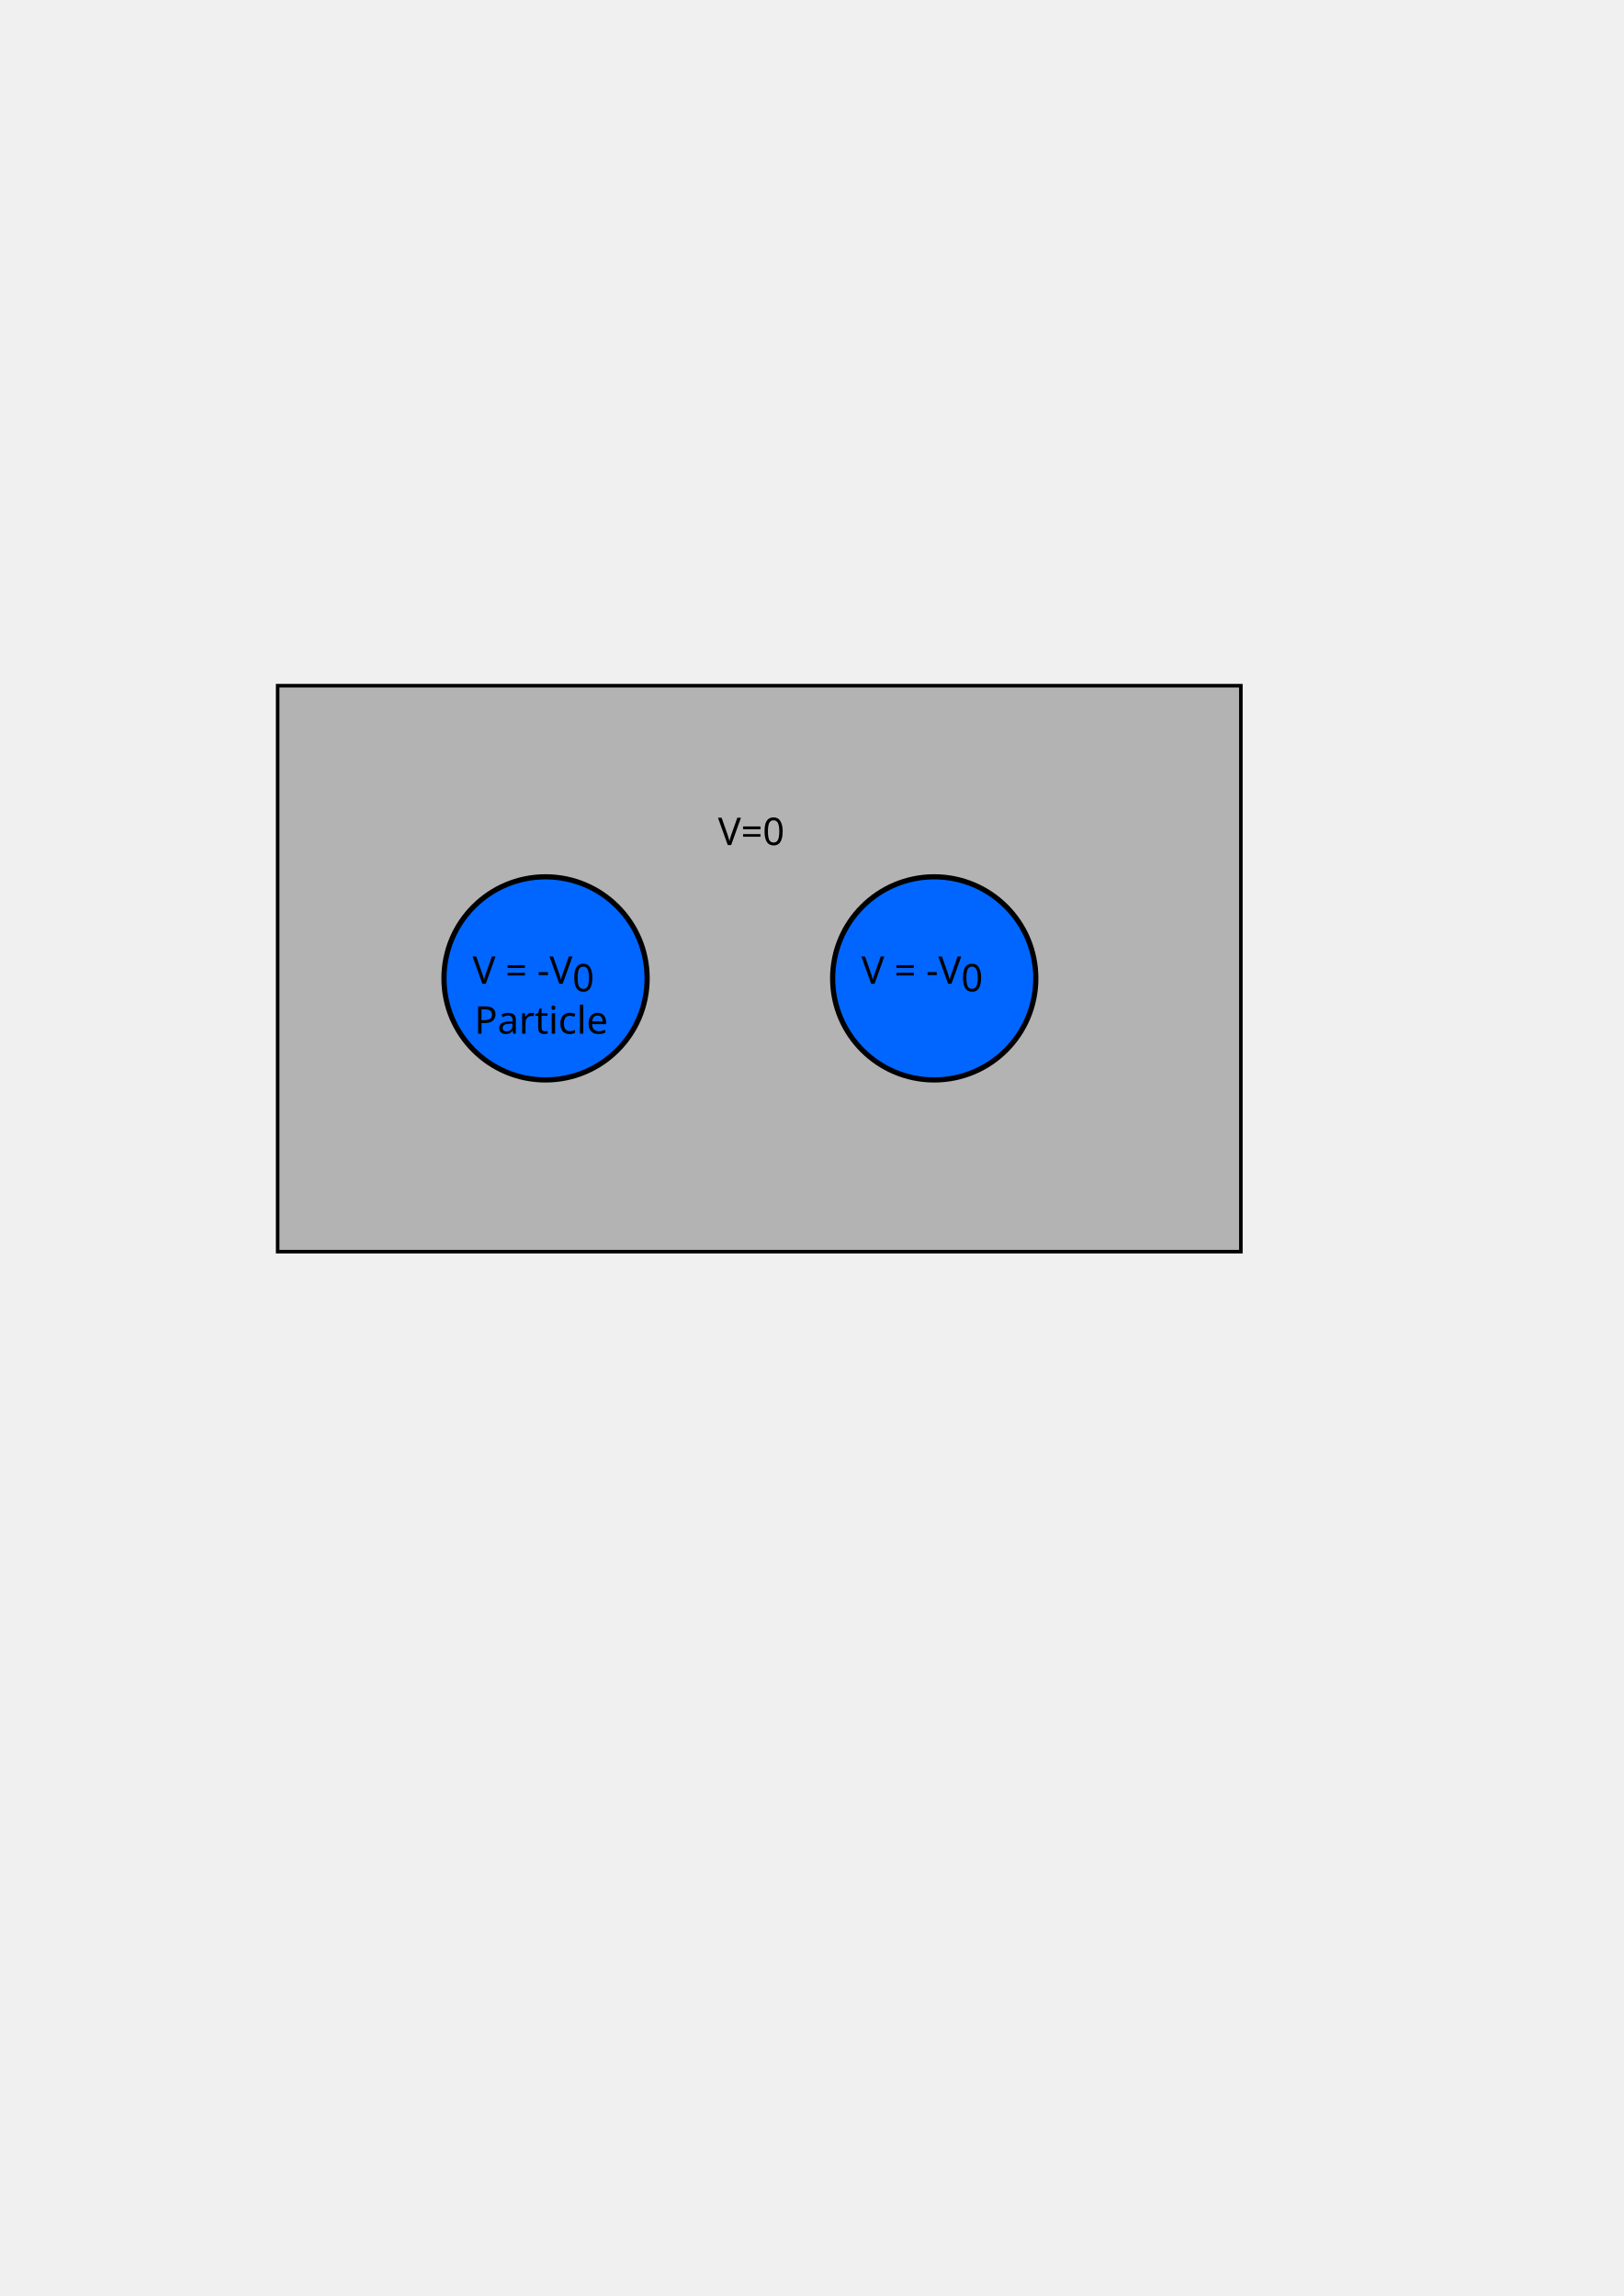
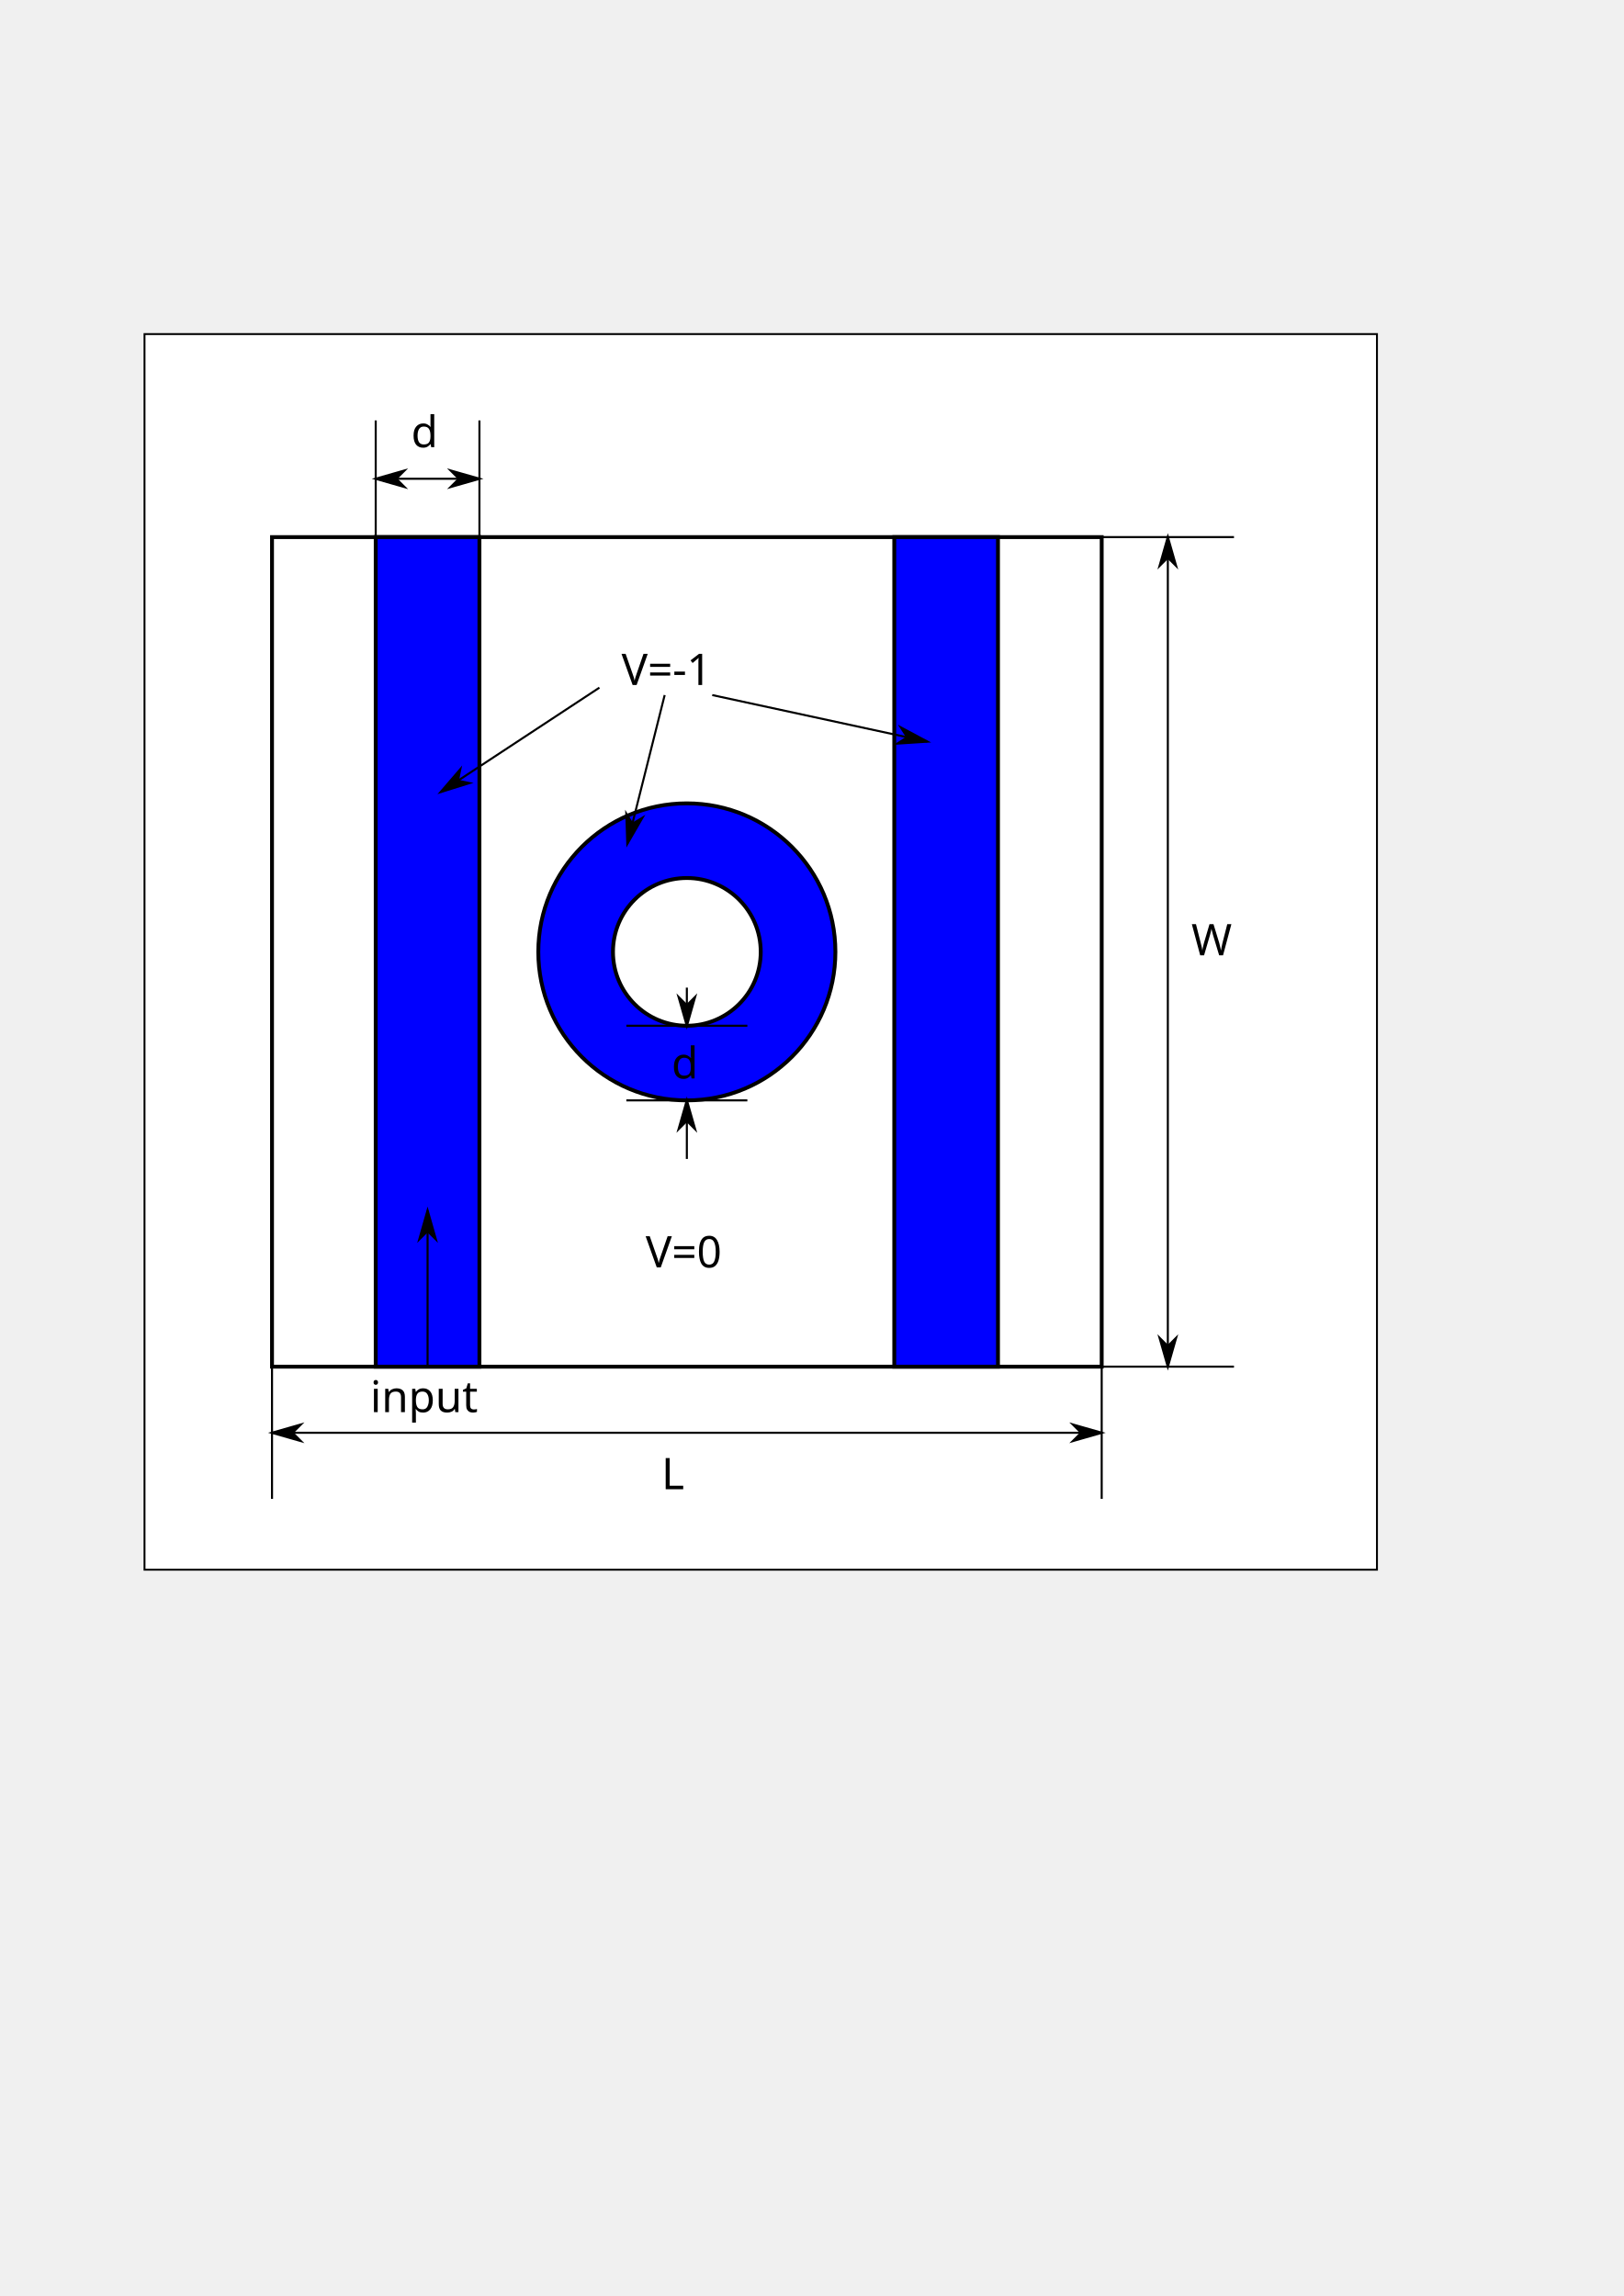
<svg xmlns="http://www.w3.org/2000/svg" width="210mm" height="297mm" viewBox="0 0 210 297" version="1.1" id="svg8">
-   <defs id="defs2" />
+   <defs id="defs2">
+     <marker style="overflow:visible;" id="marker2074" refX="0.0" refY="0.0" orient="auto">
+       <path transform="scale(0.8) rotate(180) translate(12.5,0)" style="fill-rule:evenodd;stroke:#000000;stroke-width:1pt;stroke-opacity:1;fill:#000000;fill-opacity:1" d="M 0.0,0.0 L 5.0,-5.0 L -12.5,0.0 L 5.0,5.0 L 0.0,0.0 z " id="path2072" />
+     </marker>
+     <marker style="overflow:visible" id="marker1978" refX="0.0" refY="0.0" orient="auto">
+       <path transform="scale(0.8) translate(12.5,0)" style="fill-rule:evenodd;stroke:#000000;stroke-width:1pt;stroke-opacity:1;fill:#000000;fill-opacity:1" d="M 0.0,0.0 L 5.0,-5.0 L -12.5,0.0 L 5.0,5.0 L 0.0,0.0 z " id="path1976" />
+     </marker>
+     <marker style="overflow:visible" id="marker1894" refX="0.0" refY="0.0" orient="auto">
+       <path transform="scale(0.8) translate(12.5,0)" style="fill-rule:evenodd;stroke:#000000;stroke-width:1pt;stroke-opacity:1;fill:#000000;fill-opacity:1" d="M 0.0,0.0 L 5.0,-5.0 L -12.5,0.0 L 5.0,5.0 L 0.0,0.0 z " id="path1892" />
+     </marker>
+     <marker style="overflow:visible;" id="marker1790" refX="0.0" refY="0.0" orient="auto">
+       <path transform="scale(0.8) rotate(180) translate(12.5,0)" style="fill-rule:evenodd;stroke:#000000;stroke-width:1pt;stroke-opacity:1;fill:#000000;fill-opacity:1" d="M 0.0,0.0 L 5.0,-5.0 L -12.5,0.0 L 5.0,5.0 L 0.0,0.0 z " id="path1788" />
+     </marker>
+     <marker style="overflow:visible;" id="marker1676" refX="0.0" refY="0.0" orient="auto">
+       <path transform="scale(0.8) rotate(180) translate(12.5,0)" style="fill-rule:evenodd;stroke:#000000;stroke-width:1pt;stroke-opacity:1;fill:#000000;fill-opacity:1" d="M 0.0,0.0 L 5.0,-5.0 L -12.5,0.0 L 5.0,5.0 L 0.0,0.0 z " id="path1674" />
+     </marker>
+     <marker style="overflow:visible;" id="marker1592" refX="0.0" refY="0.0" orient="auto">
+       <path transform="scale(0.8) rotate(180) translate(12.5,0)" style="fill-rule:evenodd;stroke:#000000;stroke-width:1pt;stroke-opacity:1;fill:#000000;fill-opacity:1" d="M 0.0,0.0 L 5.0,-5.0 L -12.5,0.0 L 5.0,5.0 L 0.0,0.0 z " id="path1590" />
+     </marker>
+     <marker style="overflow:visible;" id="marker1534" refX="0.0" refY="0.0" orient="auto">
+       <path transform="scale(0.8) rotate(180) translate(12.5,0)" style="fill-rule:evenodd;stroke:#000000;stroke-width:1pt;stroke-opacity:1;fill:#000000;fill-opacity:1" d="M 0.0,0.0 L 5.0,-5.0 L -12.5,0.0 L 5.0,5.0 L 0.0,0.0 z " id="path1532" />
+     </marker>
+     <marker style="overflow:visible" id="marker1482" refX="0.0" refY="0.0" orient="auto">
+       <path transform="scale(0.8) translate(12.5,0)" style="fill-rule:evenodd;stroke:#000000;stroke-width:1pt;stroke-opacity:1;fill:#000000;fill-opacity:1" d="M 0.0,0.0 L 5.0,-5.0 L -12.5,0.0 L 5.0,5.0 L 0.0,0.0 z " id="path1480" />
+     </marker>
+     <marker style="overflow:visible;" id="marker1408" refX="0.0" refY="0.0" orient="auto">
+       <path transform="scale(0.8) rotate(180) translate(12.5,0)" style="fill-rule:evenodd;stroke:#000000;stroke-width:1pt;stroke-opacity:1;fill:#000000;fill-opacity:1" d="M 0.0,0.0 L 5.0,-5.0 L -12.5,0.0 L 5.0,5.0 L 0.0,0.0 z " id="path1406" />
+     </marker>
+     <marker style="overflow:visible" id="marker1398" refX="0.0" refY="0.0" orient="auto">
+       <path transform="scale(0.8) translate(12.5,0)" style="fill-rule:evenodd;stroke:#000000;stroke-width:1pt;stroke-opacity:1;fill:#000000;fill-opacity:1" d="M 0.0,0.0 L 5.0,-5.0 L -12.5,0.0 L 5.0,5.0 L 0.0,0.0 z " id="path1396" />
+     </marker>
+     <marker style="overflow:visible;" id="Arrow1Lend" refX="0.0" refY="0.0" orient="auto">
+       <path transform="scale(0.8) rotate(180) translate(12.5,0)" style="fill-rule:evenodd;stroke:#000000;stroke-width:1pt;stroke-opacity:1;fill:#000000;fill-opacity:1" d="M 0.0,0.0 L 5.0,-5.0 L -12.5,0.0 L 5.0,5.0 L 0.0,0.0 z " id="path906" />
+     </marker>
+     <marker style="overflow:visible" id="Arrow1Lstart" refX="0.0" refY="0.0" orient="auto">
+       <path transform="scale(0.8) translate(12.5,0)" style="fill-rule:evenodd;stroke:#000000;stroke-width:1pt;stroke-opacity:1;fill:#000000;fill-opacity:1" d="M 0.0,0.0 L 5.0,-5.0 L -12.5,0.0 L 5.0,5.0 L 0.0,0.0 z " id="path903" />
+     </marker>
+   </defs>
  <g id="layer1">
-     <rect style="fill:#b3b3b3;fill-rule:evenodd;stroke:#000000;stroke-width:0.461;stroke-linecap:round;stroke-miterlimit:4;stroke-dasharray:none" id="rect833" width="124.577" height="73.211" x="35.909" y="88.699" />
-     <circle style="fill:#0066ff;fill-opacity:1;fill-rule:evenodd;stroke:#000000;stroke-width:0.669;stroke-linecap:round;stroke-miterlimit:4;stroke-dasharray:none" id="path835" cx="70.558" cy="126.557" r="13.138" />
-     <text xml:space="preserve" style="font-style:normal;font-weight:normal;font-size:10.583px;line-height:1.25;font-family:sans-serif;letter-spacing:0px;word-spacing:0px;fill:#000000;fill-opacity:1;stroke:none;stroke-width:0.265" x="92.858" y="109.311" id="text843">
-       <tspan id="tspan841" x="92.858" y="109.311" style="font-size:4.939px;stroke-width:0.265">V=0</tspan>
+     <rect style="fill:#ffffff;fill-rule:evenodd;stroke:#000000;stroke-width:0.246;stroke-linecap:round;stroke-miterlimit:4;stroke-dasharray:none" id="rect2236" width="159.398" height="159.836" x="18.69" y="43.212" />
+     <rect style="fill:none;fill-rule:evenodd;stroke:#000000;stroke-width:0.5;stroke-linecap:round" id="rect956" width="107.306" height="107.306" x="35.18" y="69.477" />
+     <path style="fill:none;stroke:#000000;stroke-width:0.265px;stroke-linecap:butt;stroke-linejoin:miter;stroke-opacity:1" d="M 88.833,69.477 H 35.18" id="path958" />
+     <path style="fill:none;stroke:#000000;stroke-width:0.265px;stroke-linecap:butt;stroke-linejoin:miter;stroke-opacity:1" d="M 62.007,176.783 V 69.477 H 35.18" id="path960" />
+     <path style="fill:none;stroke:#000000;stroke-width:0.265px;stroke-linecap:butt;stroke-linejoin:miter;stroke-opacity:1" d="M 48.593,69.477 V 176.783" id="path962" />
+     <rect style="fill:#0000ff;fill-rule:evenodd;stroke:#000000;stroke-width:0.5;stroke-linecap:round" id="rect964" width="13.413" height="107.306" x="48.593" y="69.477" />
+     <path style="fill:none;stroke:#000000;stroke-width:0.265px;stroke-linecap:butt;stroke-linejoin:miter;stroke-opacity:1" d="M 88.833,69.477 H 142.486" id="path966" />
+     <rect style="fill:#0000ff;fill-rule:evenodd;stroke:#000000;stroke-width:0.5;stroke-linecap:round" id="rect968" width="13.413" height="107.306" x="115.66" y="69.477" />
+     <circle style="fill:#0000ff;fill-rule:evenodd;stroke:#000000;stroke-width:0.5;stroke-linecap:round" id="path970" cx="88.833" cy="123.13" r="19.211" />
+     <circle style="fill:#ffffff;fill-rule:evenodd;stroke:#000000;stroke-width:0.5;stroke-linecap:round" id="path972" cx="88.833" cy="123.13" r="9.556" />
+     <g id="g1290">
+       <path style="fill:none;stroke:#000000;stroke-width:0.265px;stroke-linecap:butt;stroke-linejoin:miter;stroke-opacity:1" d="m 142.486,69.477 h 17.11" id="path897" />
+       <path style="fill:none;stroke:#000000;stroke-width:0.265px;stroke-linecap:butt;stroke-linejoin:miter;stroke-opacity:1" d="m 142.486,176.783 h 17.11" id="path899" />
+       <path style="fill:none;stroke:#000000;stroke-width:0.265;stroke-linecap:butt;stroke-linejoin:miter;stroke-opacity:1;stroke-miterlimit:4;stroke-dasharray:none;marker-start:url(#Arrow1Lstart);marker-end:url(#Arrow1Lend)" d="M 151.041,69.477 V 176.783" id="path901" />
+     </g>
+     <text xml:space="preserve" style="font-style:normal;font-weight:normal;font-size:10.583px;line-height:1.25;font-family:sans-serif;letter-spacing:0px;word-spacing:0px;fill:#000000;fill-opacity:1;stroke:none;stroke-width:0.265" x="154.086" y="123.579" id="text1261">
+       <tspan id="tspan1259" x="154.086" y="123.579" style="font-size:5.644px;stroke-width:0.265">W</tspan>
    </text>
-     <text xml:space="preserve" style="font-style:normal;font-weight:normal;font-size:4.939px;line-height:1.25;font-family:sans-serif;letter-spacing:0px;word-spacing:0px;baseline-shift:baseline;fill:#000000;fill-opacity:1;stroke:none;stroke-width:0.265" x="61.122" y="127.255" id="text847">
-       <tspan id="tspan845" x="61.122" y="127.255" style="font-size:4.939px;baseline-shift:baseline;stroke-width:0.265">V = -V<tspan style="font-size:4.939px;baseline-shift:sub" id="tspan849">0</tspan>
-       </tspan>
+     <g id="g1322" transform="rotate(-90,151.041,185.3374)">
+       <path style="fill:none;stroke:#000000;stroke-width:0.265px;stroke-linecap:butt;stroke-linejoin:miter;stroke-opacity:1" d="m 142.486,69.477 h 17.11" id="path1316" />
+       <path style="fill:none;stroke:#000000;stroke-width:0.265px;stroke-linecap:butt;stroke-linejoin:miter;stroke-opacity:1" d="m 142.486,176.783 h 17.11" id="path1318" />
+       <path style="fill:none;stroke:#000000;stroke-width:0.265;stroke-linecap:butt;stroke-linejoin:miter;stroke-miterlimit:4;stroke-dasharray:none;stroke-opacity:1;marker-start:url(#marker1398);marker-end:url(#marker1408)" d="M 151.041,69.477 V 176.783" id="path1320" />
+     </g>
+     <text xml:space="preserve" style="font-style:normal;font-weight:normal;font-size:10.583px;line-height:1.25;font-family:sans-serif;letter-spacing:0px;word-spacing:0px;fill:#000000;fill-opacity:1;stroke:none;stroke-width:0.265" x="85.552" y="192.64" id="text1458">
+       <tspan id="tspan1456" x="85.552" y="192.64" style="font-size:5.644px;stroke-width:0.265">L</tspan>
    </text>
-     <circle style="fill:#0066ff;fill-opacity:1;fill-rule:evenodd;stroke:#000000;stroke-width:0.669;stroke-linecap:round;stroke-miterlimit:4;stroke-dasharray:none" id="circle889" cx="120.828" cy="126.557" r="13.138" />
-     <text xml:space="preserve" style="font-style:normal;font-weight:normal;font-size:4.939px;line-height:1.25;font-family:sans-serif;letter-spacing:0px;word-spacing:0px;baseline-shift:baseline;fill:#000000;fill-opacity:1;stroke:none;stroke-width:0.265" x="111.406" y="127.255" id="text855">
-       <tspan id="tspan853" x="111.406" y="127.255" style="font-size:4.939px;baseline-shift:baseline;stroke-width:0.265">V = -V<tspan style="font-size:4.939px;baseline-shift:sub" id="tspan851">0</tspan>
-       </tspan>
+     <text xml:space="preserve" style="font-style:normal;font-weight:normal;font-size:5.644px;line-height:1.25;font-family:sans-serif;letter-spacing:0px;word-spacing:0px;fill:#000000;fill-opacity:1;stroke:none;stroke-width:0.265" x="83.502" y="163.942" id="text1462">
+       <tspan id="tspan1460" x="83.502" y="163.942" style="font-size:5.644px;stroke-width:0.265">V=0</tspan>
    </text>
-     <text xml:space="preserve" style="font-style:normal;font-weight:normal;font-size:4.939px;line-height:1.25;font-family:sans-serif;letter-spacing:0px;word-spacing:0px;fill:#000000;fill-opacity:1;stroke:none;stroke-width:0.265" x="61.35" y="133.709" id="text887">
-       <tspan id="tspan885" x="61.35" y="133.709" style="font-size:4.939px;stroke-width:0.265">Particle</tspan>
+     <text xml:space="preserve" style="font-style:normal;font-weight:normal;font-size:5.644px;line-height:1.25;font-family:sans-serif;letter-spacing:0px;word-spacing:0px;fill:#000000;fill-opacity:1;stroke:none;stroke-width:0.265" x="80.381" y="88.609" id="text1466">
+       <tspan id="tspan1464" x="80.381" y="88.609" style="font-size:5.644px;stroke-width:0.265">V=-1</tspan>
+     </text>
+     <path style="fill:none;stroke:#000000;stroke-width:0.265px;stroke-linecap:butt;stroke-linejoin:miter;stroke-opacity:1;marker-end:url(#marker1534)" d="M 77.524,88.952 57.004,102.45" id="path1468" />
+     <path style="fill:none;stroke:#000000;stroke-width:0.265px;stroke-linecap:butt;stroke-linejoin:miter;stroke-opacity:1;marker-end:url(#marker1676)" d="M 85.965,89.911 81.138,109.14" id="path1666" />
+     <path style="fill:none;stroke:#000000;stroke-width:0.265px;stroke-linecap:butt;stroke-linejoin:miter;stroke-opacity:1;marker-end:url(#marker1592)" d="m 92.118,89.911 27.811,6.018" id="path1738" />
+     <path style="fill:none;stroke:#000000;stroke-width:0.265px;stroke-linecap:butt;stroke-linejoin:miter;stroke-opacity:1" d="M 48.593,69.477 V 54.384" id="path1758" />
+     <path style="fill:none;stroke:#000000;stroke-width:0.265px;stroke-linecap:butt;stroke-linejoin:miter;stroke-opacity:1" d="M 62.007,69.477 V 54.384" id="path1760" />
+     <path style="fill:none;stroke:#000000;stroke-width:0.265px;stroke-linecap:butt;stroke-linejoin:miter;stroke-opacity:1;marker-start:url(#marker1482);marker-end:url(#marker1790)" d="M 48.593,61.93 H 62.007" id="path1762" />
+     <text xml:space="preserve" style="font-style:normal;font-weight:normal;font-size:10.583px;line-height:1.25;font-family:sans-serif;letter-spacing:0px;word-spacing:0px;fill:#000000;fill-opacity:1;stroke:none;stroke-width:0.265" x="53.177" y="57.853" id="text1866">
+       <tspan id="tspan1864" x="53.177" y="57.853" style="font-size:5.644px;stroke-width:0.265">d</tspan>
+     </text>
+     <g id="g1874">
+       <path style="fill:none;stroke:#000000;stroke-width:0.265px;stroke-linecap:butt;stroke-linejoin:miter;stroke-opacity:1" d="m 88.833,132.685 h 7.825" id="path1868" />
+       <path style="fill:none;stroke:#000000;stroke-width:0.265px;stroke-linecap:butt;stroke-linejoin:miter;stroke-opacity:1" d="m 81.008,132.685 h 7.825" id="path1870" />
+     </g>
+     <g id="g1880" transform="translate(1.9179687e-6,9.655142)">
+       <path style="fill:none;stroke:#000000;stroke-width:0.265px;stroke-linecap:butt;stroke-linejoin:miter;stroke-opacity:1" d="m 88.833,132.685 h 7.825" id="path1876" />
+       <path style="fill:none;stroke:#000000;stroke-width:0.265px;stroke-linecap:butt;stroke-linejoin:miter;stroke-opacity:1" d="m 81.008,132.685 h 7.825" id="path1878" />
+     </g>
+     <path style="fill:none;stroke:#000000;stroke-width:0.265px;stroke-linecap:butt;stroke-linejoin:miter;stroke-opacity:1;marker-start:url(#marker1894)" d="m 88.833,132.685 v -4.93" id="path1884" />
+     <path style="fill:none;stroke:#000000;stroke-width:0.265px;stroke-linecap:butt;stroke-linejoin:miter;stroke-opacity:1;marker-start:url(#marker1978)" d="m 88.833,142.34 v 7.576" id="path1968" />
+     <text xml:space="preserve" style="font-style:normal;font-weight:normal;font-size:10.583px;line-height:1.25;font-family:sans-serif;letter-spacing:0px;word-spacing:0px;fill:#000000;fill-opacity:1;stroke:none;stroke-width:0.265" x="86.848" y="139.503" id="text2060">
+       <tspan id="tspan2058" x="86.848" y="139.503" style="font-size:5.644px;stroke-width:0.265">d</tspan>
+     </text>
+     <path style="fill:none;stroke:#000000;stroke-width:0.265px;stroke-linecap:butt;stroke-linejoin:miter;stroke-opacity:1;marker-end:url(#marker2074)" d="M 55.3,176.783 V 156.59" id="path2064" />
+     <text xml:space="preserve" style="font-style:normal;font-weight:normal;font-size:5.644px;line-height:1.25;font-family:sans-serif;letter-spacing:0px;word-spacing:0px;fill:#000000;fill-opacity:1;stroke:none;stroke-width:0.265" x="47.877" y="182.664" id="text2162">
+       <tspan id="tspan2160" x="47.877" y="182.664" style="font-size:5.644px;stroke-width:0.265">input</tspan>
    </text>
  </g>
</svg>
